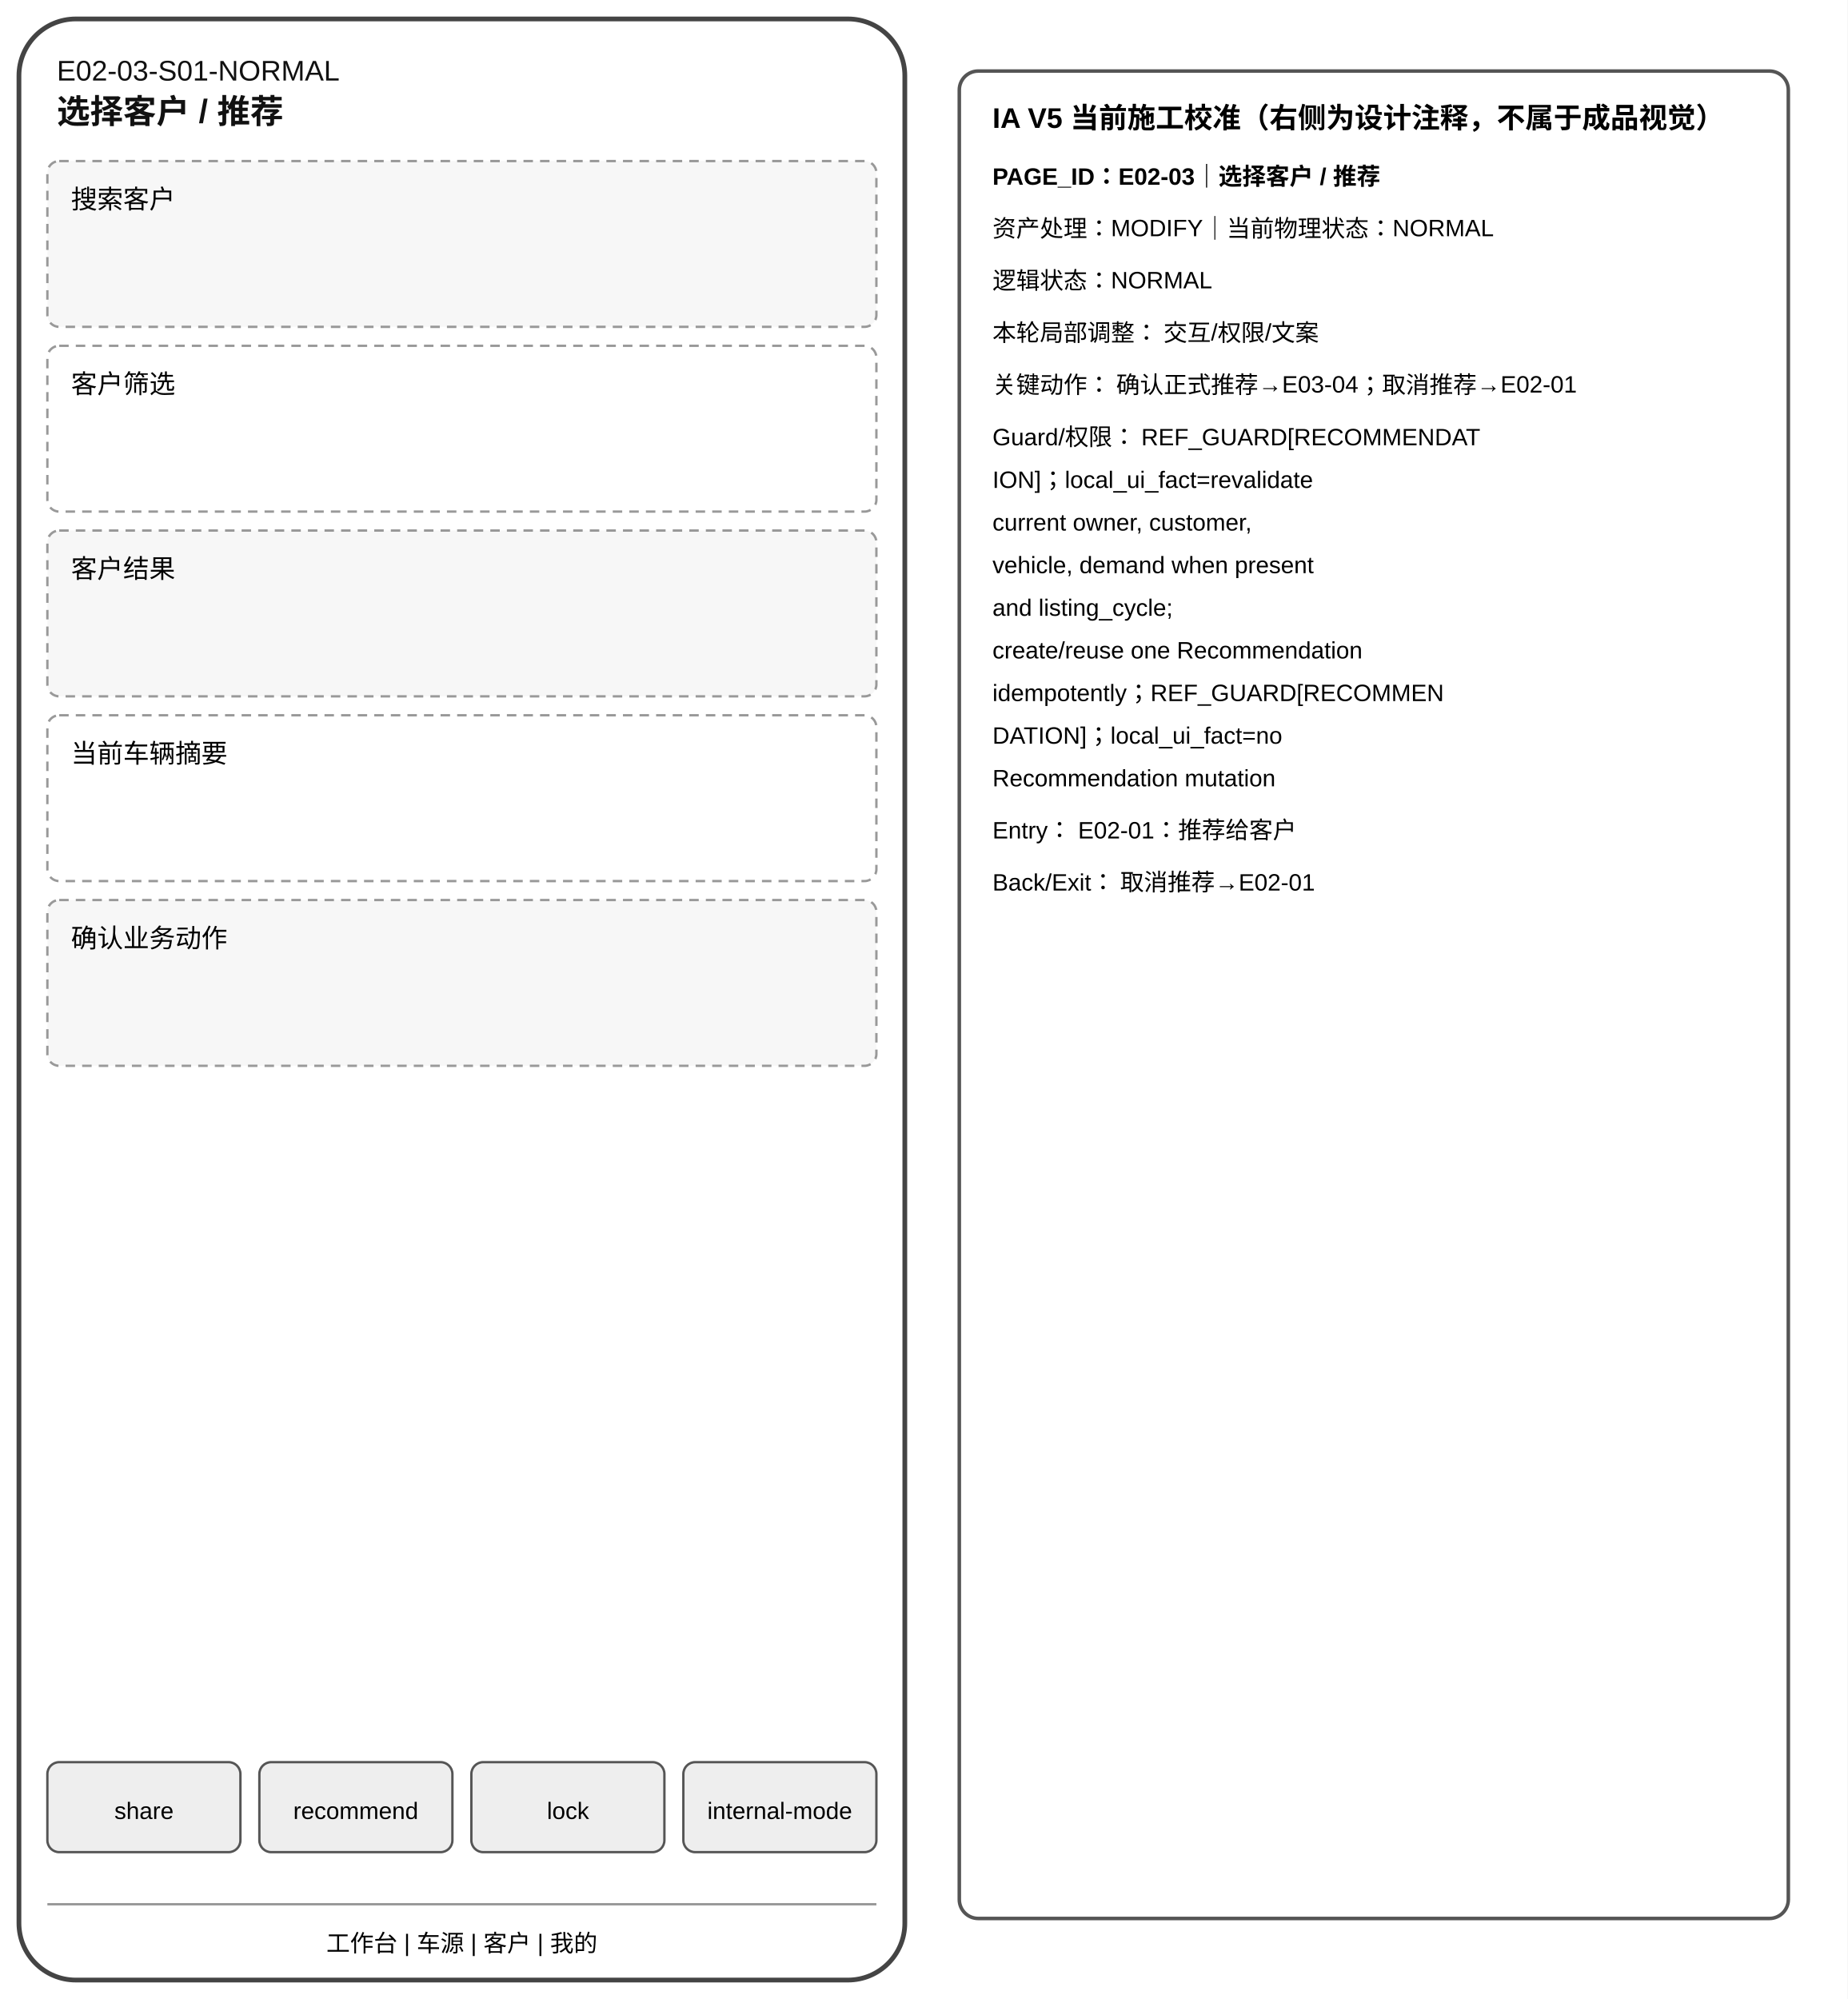
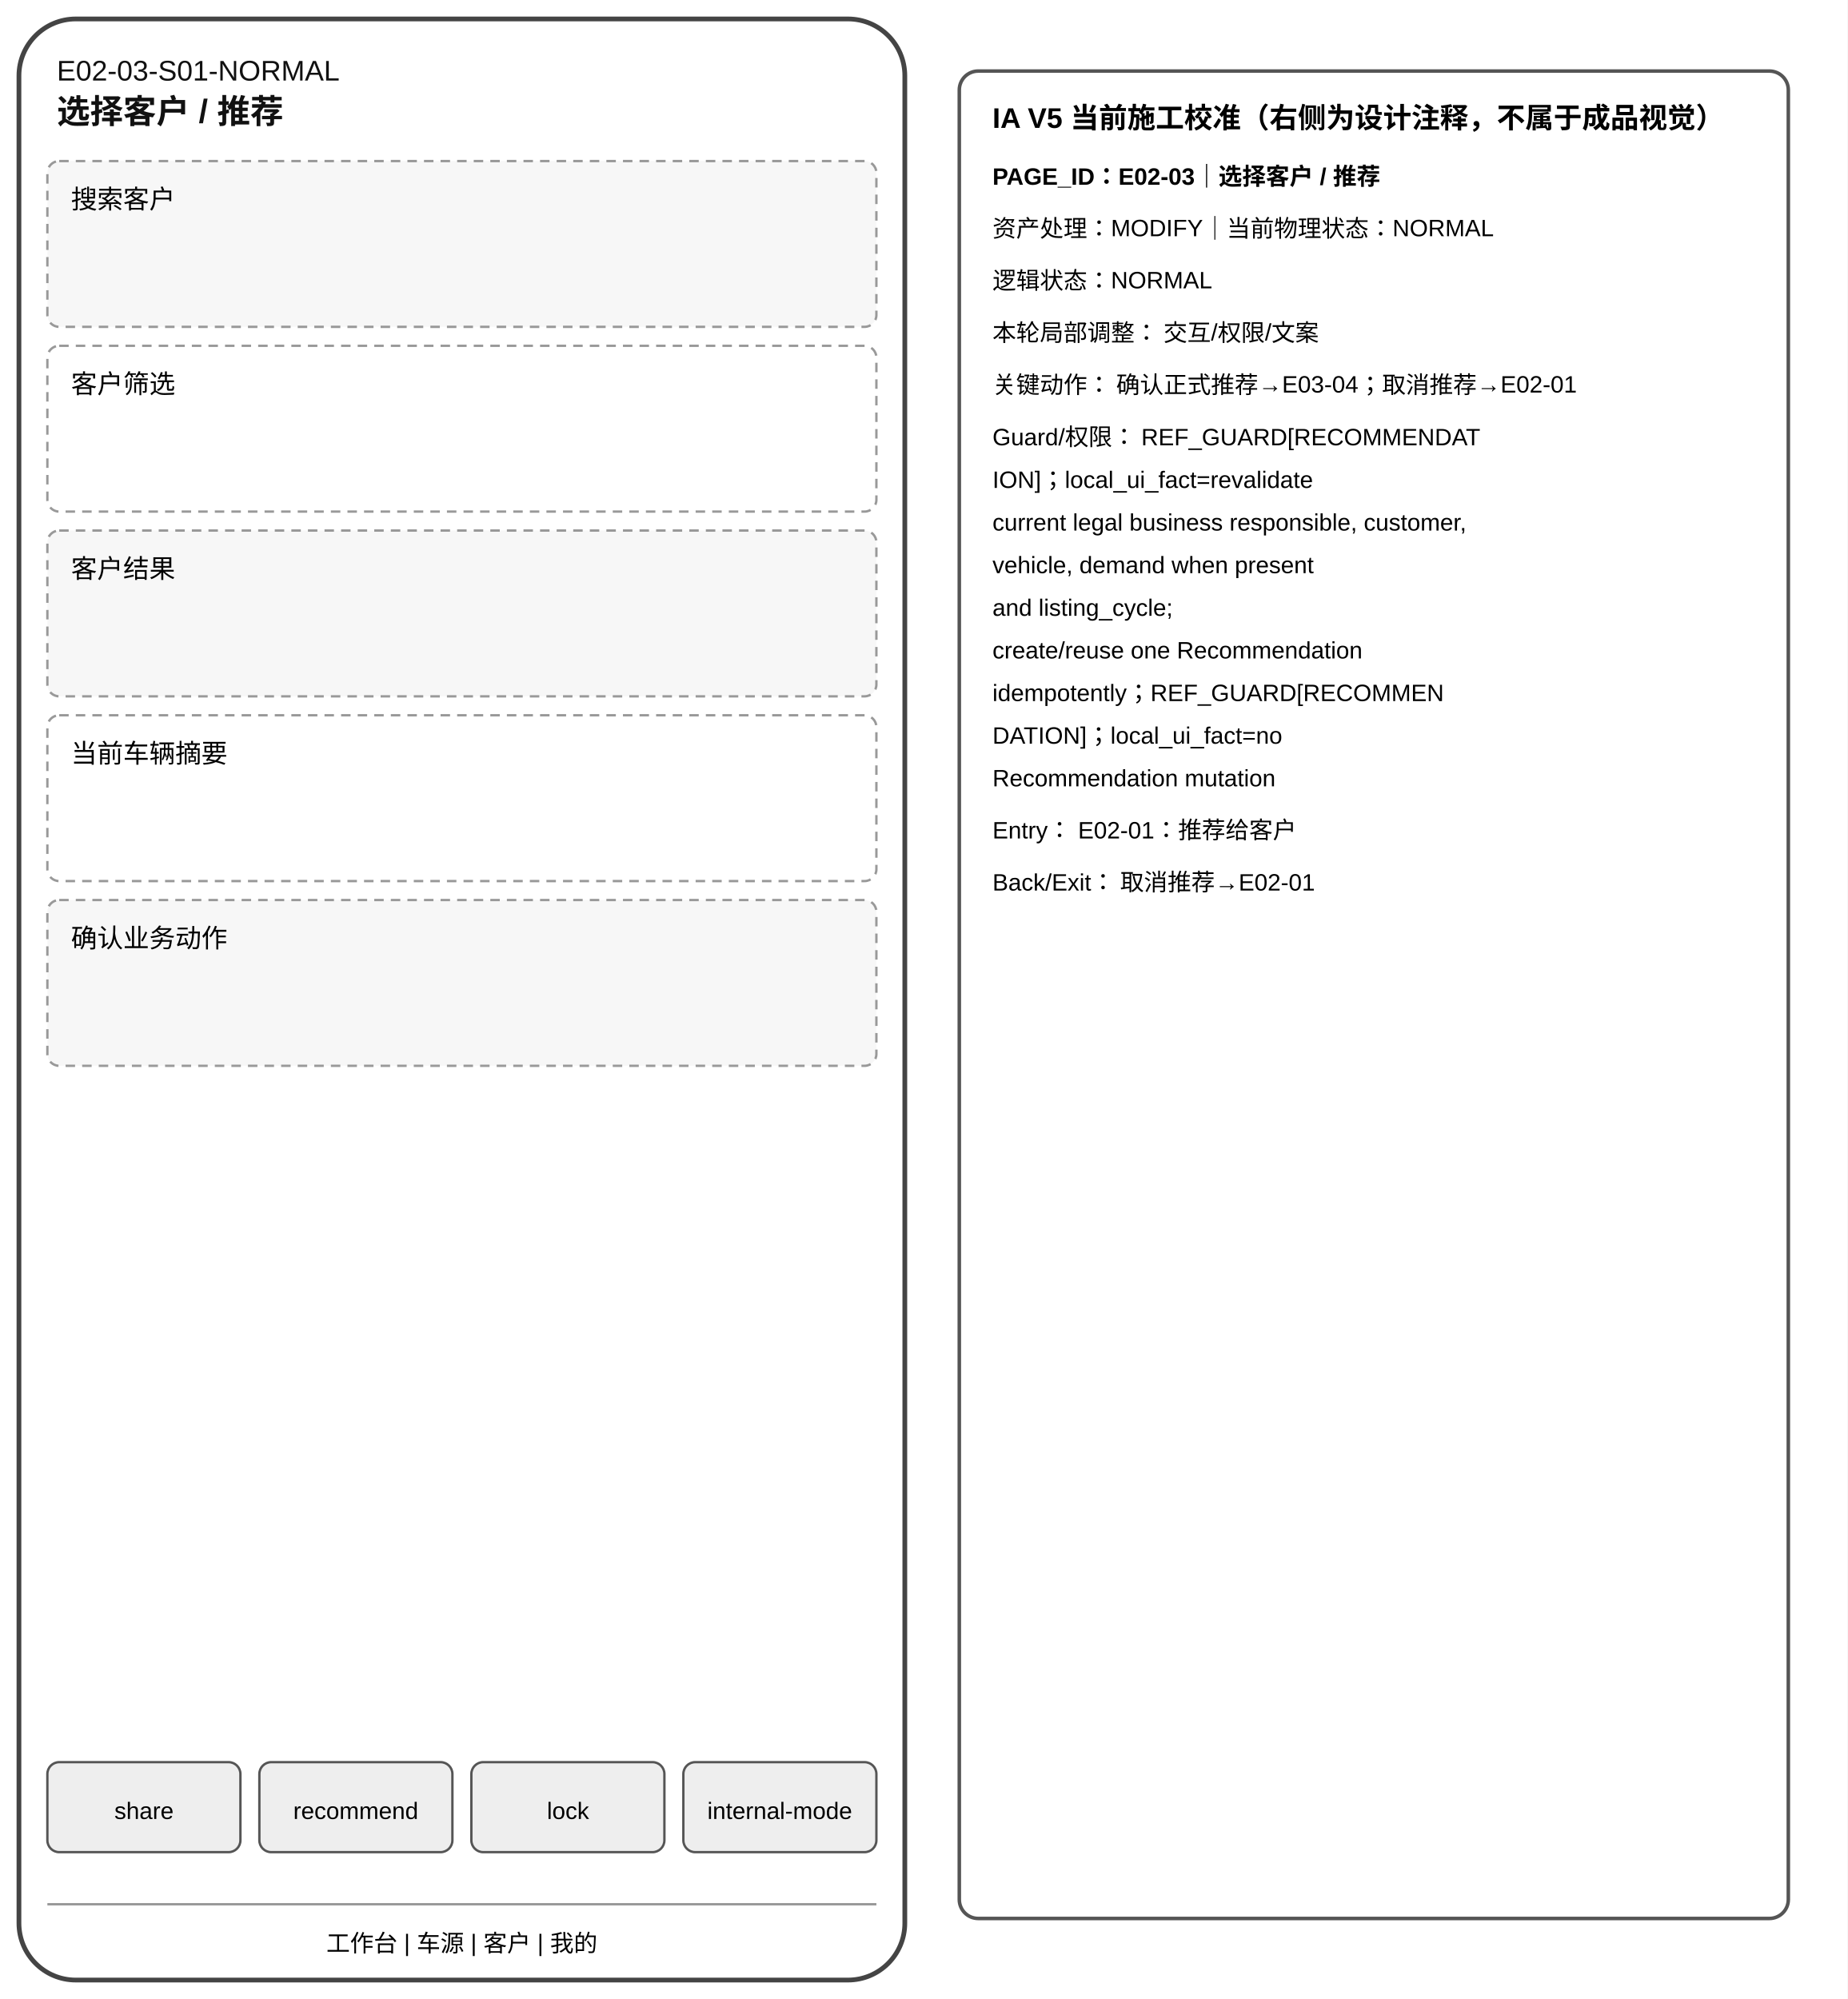
<svg xmlns="http://www.w3.org/2000/svg" width="780" height="844" viewBox="0 0 780 844">
  <rect width="100%" height="100%" fill="white" />
  <rect x="8" y="8" width="374" height="828" rx="24" fill="none" stroke="#444" stroke-width="2" />
  <text x="24" y="34" font-family="Arial,sans-serif" font-size="12" fill="#111">E02-03-S01-NORMAL</text>
  <text x="24" y="52" font-family="Arial,sans-serif" font-size="14" font-weight="bold" fill="#111">选择客户 / 推荐</text>
  <rect x="20" y="68" width="350" height="70" rx="5" fill="#f7f7f7" stroke="#999" stroke-dasharray="4 3" />
  <text x="30" y="88" font-family="Arial,sans-serif" font-size="11">搜索客户</text>
  <rect x="20" y="146" width="350" height="70" rx="5" fill="#fff" stroke="#999" stroke-dasharray="4 3" />
  <text x="30" y="166" font-family="Arial,sans-serif" font-size="11">客户筛选</text>
  <rect x="20" y="224" width="350" height="70" rx="5" fill="#f7f7f7" stroke="#999" stroke-dasharray="4 3" />
  <text x="30" y="244" font-family="Arial,sans-serif" font-size="11">客户结果</text>
  <rect x="20" y="302" width="350" height="70" rx="5" fill="#fff" stroke="#999" stroke-dasharray="4 3" />
  <text x="30" y="322" font-family="Arial,sans-serif" font-size="11">当前车辆摘要</text>
  <rect x="20" y="380" width="350" height="70" rx="5" fill="#f7f7f7" stroke="#999" stroke-dasharray="4 3" />
  <text x="30" y="400" font-family="Arial,sans-serif" font-size="11">确认业务动作</text>
  <rect x="20.0" y="744" width="81.5" height="38" rx="5" fill="#eee" stroke="#555" />
  <text x="60.8" y="768" text-anchor="middle" font-family="Arial,sans-serif" font-size="10">share</text>
  <rect x="109.5" y="744" width="81.5" height="38" rx="5" fill="#eee" stroke="#555" />
  <text x="150.2" y="768" text-anchor="middle" font-family="Arial,sans-serif" font-size="10">recommend</text>
  <rect x="199.0" y="744" width="81.5" height="38" rx="5" fill="#eee" stroke="#555" />
  <text x="239.8" y="768" text-anchor="middle" font-family="Arial,sans-serif" font-size="10">lock</text>
  <rect x="288.5" y="744" width="81.5" height="38" rx="5" fill="#eee" stroke="#555" />
  <text x="329.2" y="768" text-anchor="middle" font-family="Arial,sans-serif" font-size="10">internal-mode </text>
  <line x1="20" y1="804" x2="370" y2="804" stroke="#999" />
  <text x="195" y="824" text-anchor="middle" font-family="Arial,sans-serif" font-size="10">工作台  |  车源  |  客户  |  我的</text>
  <rect x="405" y="30" width="350" height="780" rx="8" fill="white" stroke="#555" stroke-width="1.5" />
  <text x="419" y="54" font-family="Arial,sans-serif" font-size="12" font-weight="bold">IA V5 当前施工校准（右侧为设计注释，不属于成品视觉）</text>
  <text x="419" y="78" font-family="Arial,sans-serif" font-size="10" font-weight="bold">PAGE_ID：E02-03｜选择客户 / 推荐</text>
  <text x="419" y="100" font-family="Arial,sans-serif" font-size="10">资产处理：MODIFY｜当前物理状态：NORMAL</text>
  <text x="419" y="122" font-family="Arial,sans-serif" font-size="10">逻辑状态：NORMAL</text>
  <text x="419" y="144" font-family="Arial,sans-serif" font-size="10">本轮局部调整： 交互/权限/文案</text>
  <text x="419" y="166" font-family="Arial,sans-serif" font-size="10">关键动作： 确认正式推荐→E03-04；取消推荐→E02-01</text>
  <text x="419" y="188" font-family="Arial,sans-serif" font-size="10">Guard/权限： REF_GUARD[RECOMMENDAT</text>
  <text x="419" y="206" font-family="Arial,sans-serif" font-size="10">ION]；local_ui_fact=revalidate</text>
-   <text x="419" y="224" font-family="Arial,sans-serif" font-size="10">current owner, customer,</text>
+   <text x="419" y="224" font-family="Arial,sans-serif" font-size="10">current legal business responsible, customer,</text>
  <text x="419" y="242" font-family="Arial,sans-serif" font-size="10">vehicle, demand when present</text>
  <text x="419" y="260" font-family="Arial,sans-serif" font-size="10">and listing_cycle;</text>
  <text x="419" y="278" font-family="Arial,sans-serif" font-size="10">create/reuse one Recommendation</text>
  <text x="419" y="296" font-family="Arial,sans-serif" font-size="10">idempotently；REF_GUARD[RECOMMEN</text>
  <text x="419" y="314" font-family="Arial,sans-serif" font-size="10">DATION]；local_ui_fact=no</text>
  <text x="419" y="332" font-family="Arial,sans-serif" font-size="10">Recommendation mutation</text>
  <text x="419" y="354" font-family="Arial,sans-serif" font-size="10">Entry： E02-01：推荐给客户</text>
  <text x="419" y="376" font-family="Arial,sans-serif" font-size="10">Back/Exit： 取消推荐→E02-01</text>
</svg>
